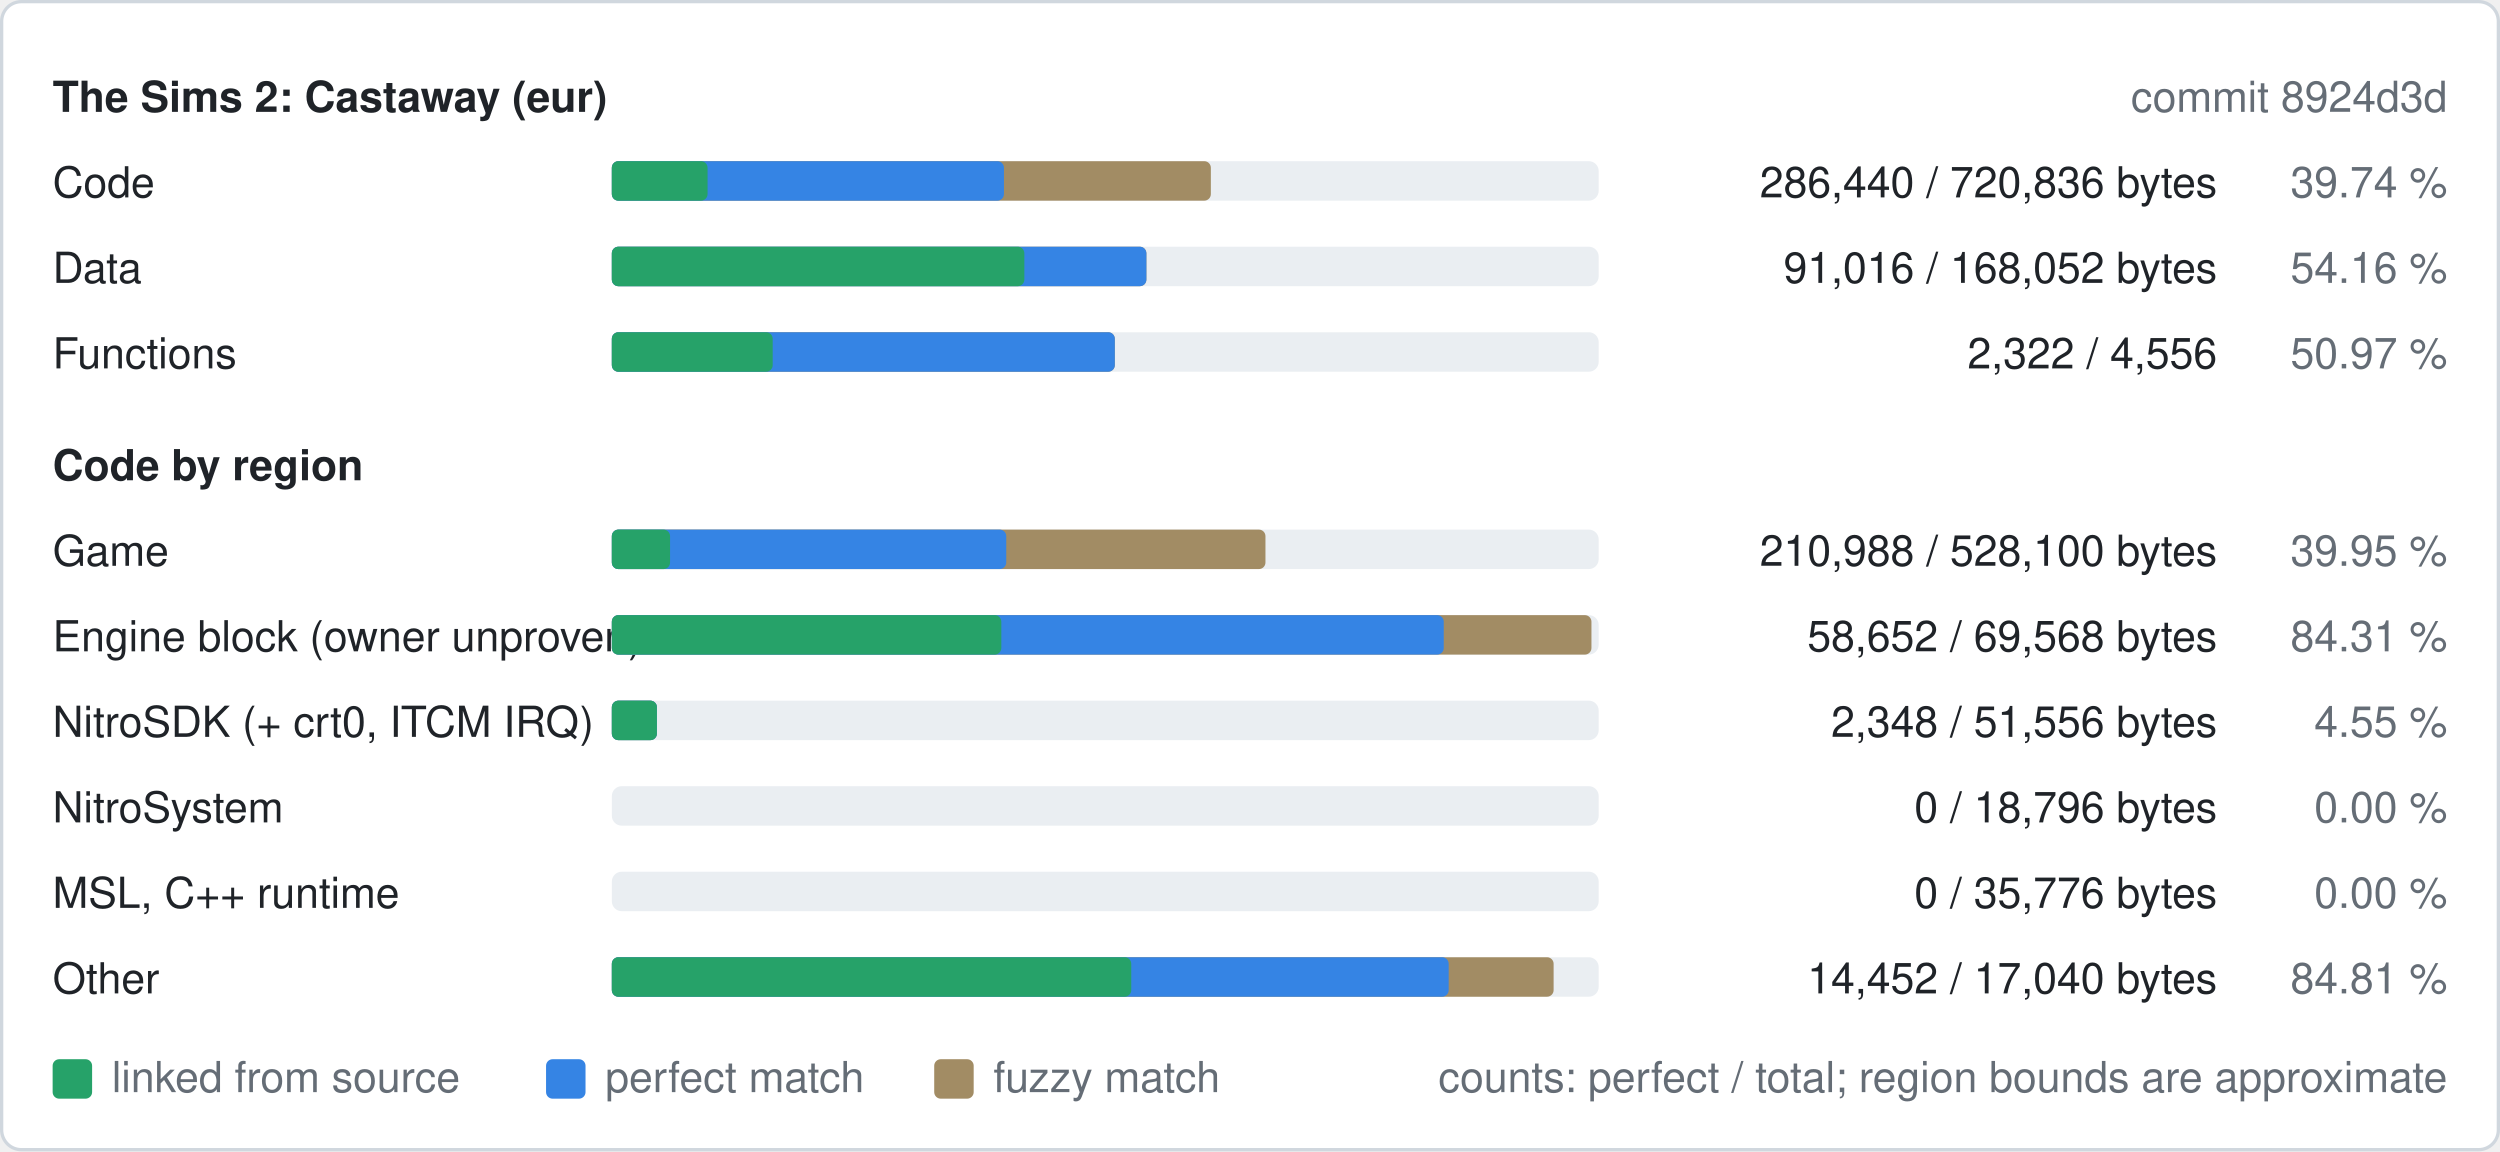
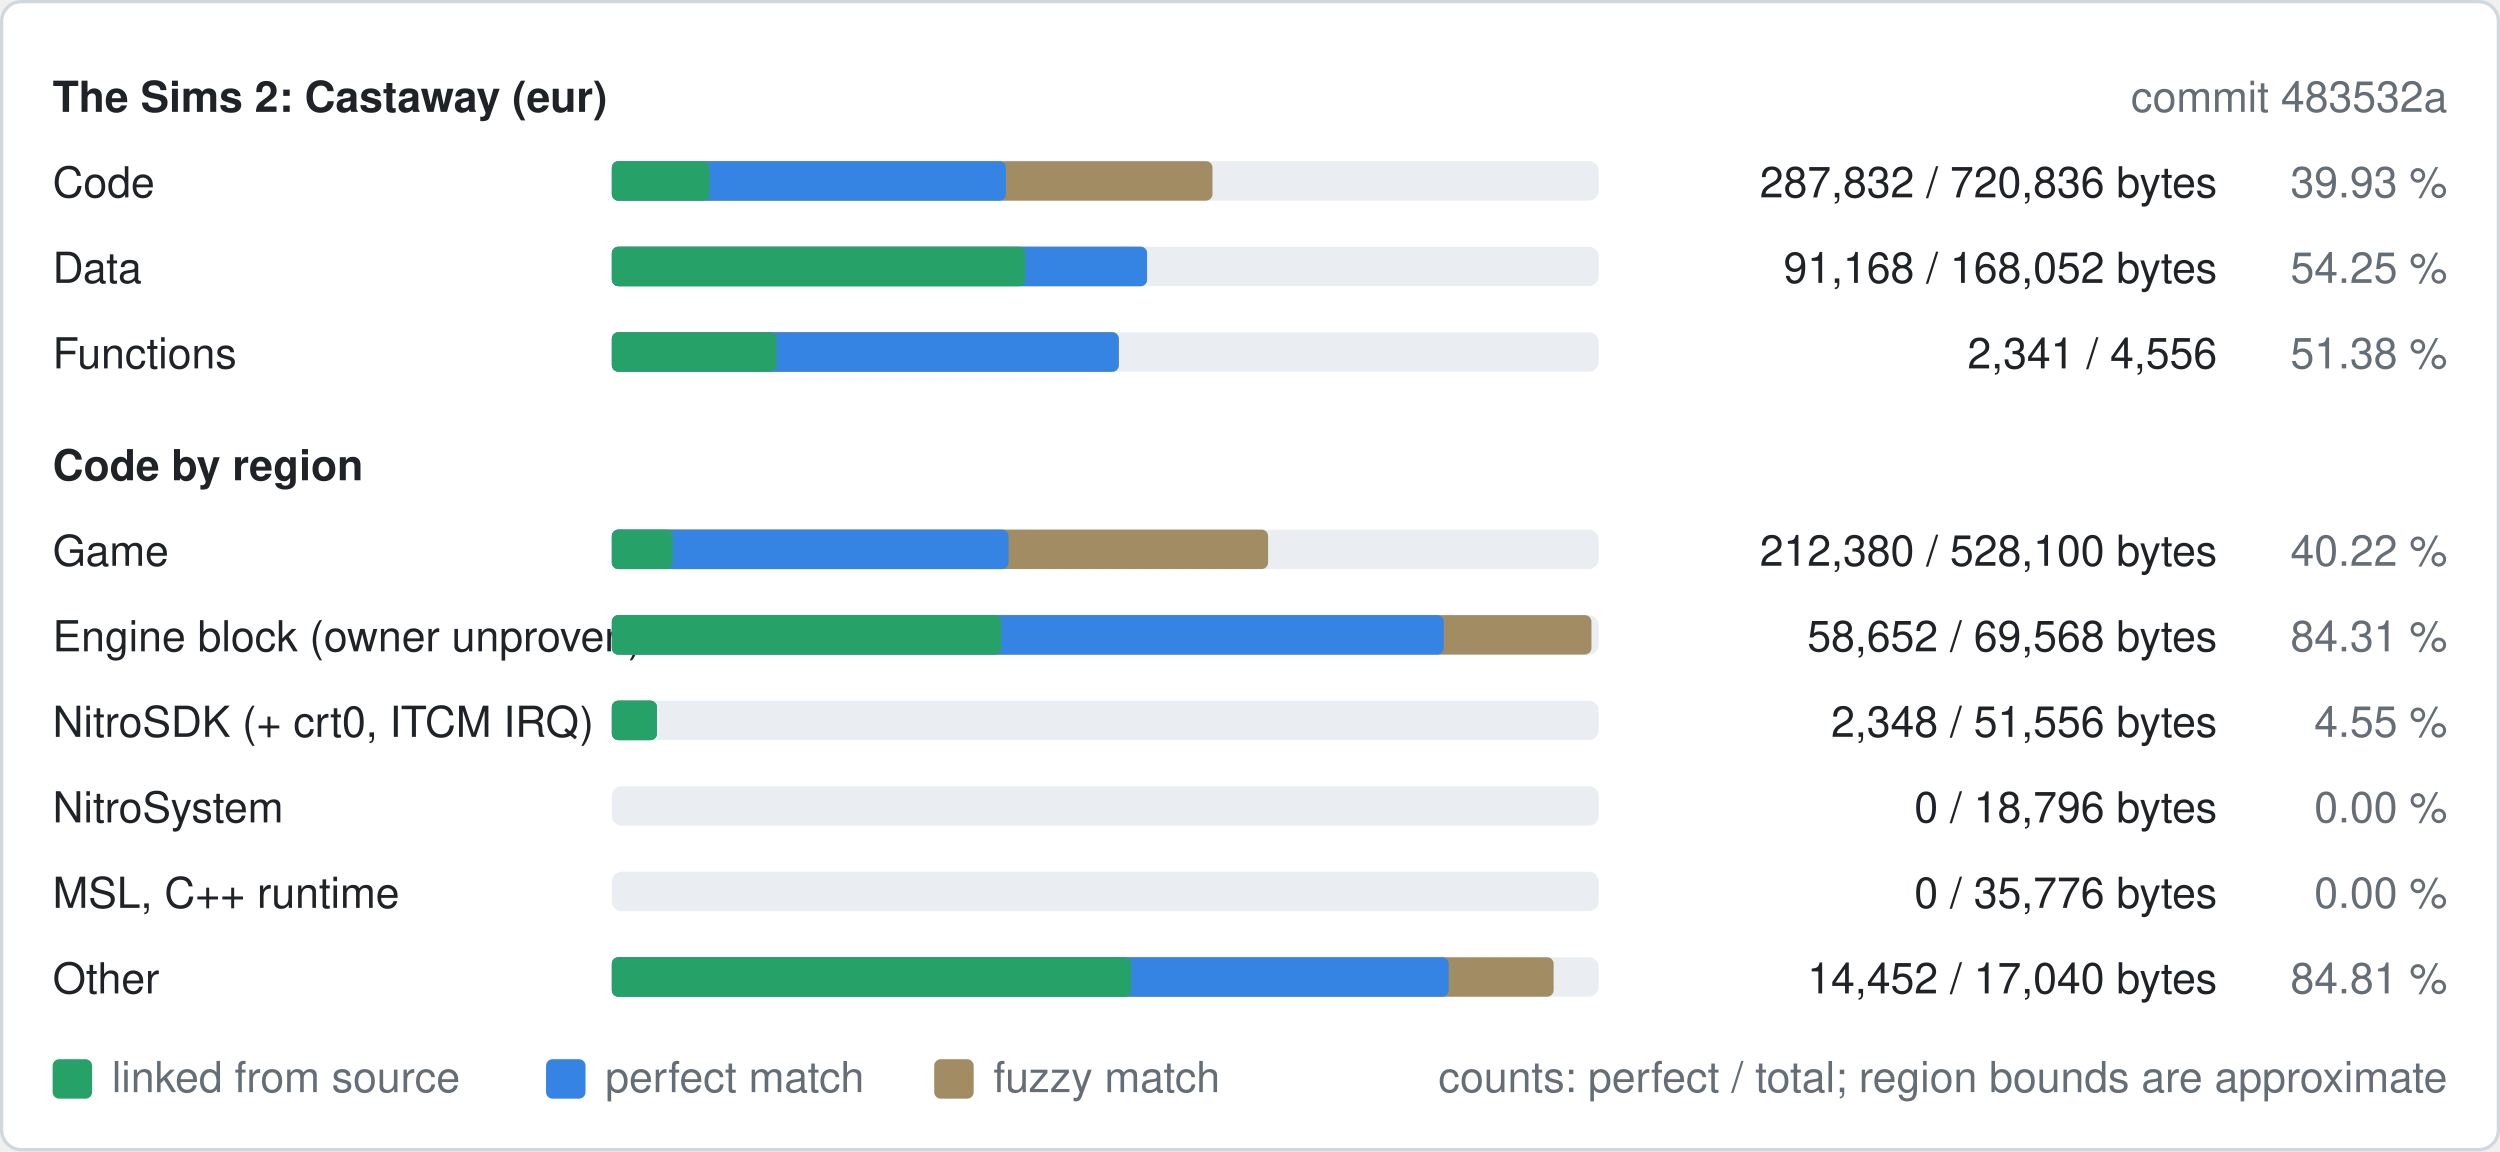
<svg xmlns="http://www.w3.org/2000/svg" width="760" height="350" viewBox="0 0 760 350" role="img" aria-label="Decompilation progress of eur">
  <style>
text{font-family:-apple-system,BlinkMacSystemFont,"Segoe UI",Helvetica,Arial,sans-serif;font-size:13px}
.b{font-weight:600}
.bg{fill:#ffffff;stroke:#d0d7de}.t{fill:#1f2328}.m{fill:#656d76}.track{fill:#eaeef2}.fuzzy{fill:#a28c64}.perfect{fill:#3584e4}.linked{fill:#26a269}
@media (prefers-color-scheme: dark){.bg{fill:#0d1117;stroke:#30363d}.t{fill:#e6edf3}.m{fill:#8d96a0}.track{fill:#21262d}.fuzzy{fill:#a28c64}.perfect{fill:#3584e4}.linked{fill:#2ec27e}}
</style>
  <rect class="bg" x="0.5" y="0.5" width="759" height="349" rx="6" />
  <text class="t b" x="16" y="34">The Sims 2: Castaway (eur)</text>
-   <text class="m" x="744" y="34" text-anchor="end">commit 8924d3d</text>
+   <text class="m" x="744" y="34" text-anchor="end">commit 483532a</text>
  <text class="t" x="16" y="60">Code</text>
  <rect class="track" x="186" y="49" width="300" height="12" rx="3" />
-   <rect class="fuzzy" x="186" y="49" width="182.1" height="12" rx="2" />
-   <rect class="perfect" x="186" y="49" width="119.2" height="12" rx="2" />
-   <rect class="linked" x="186" y="49" width="29.1" height="12" rx="2" />
-   <text class="t" x="674" y="60" text-anchor="end">286,440 / 720,836 bytes</text>
-   <text class="m" x="744" y="60" text-anchor="end">39.74 %</text>
+   <rect class="fuzzy" x="186" y="49" width="182.6" height="12" rx="2" />
+   <rect class="perfect" x="186" y="49" width="119.8" height="12" rx="2" />
+   <rect class="linked" x="186" y="49" width="29.7" height="12" rx="2" />
+   <text class="t" x="674" y="60" text-anchor="end">287,832 / 720,836 bytes</text>
+   <text class="m" x="744" y="60" text-anchor="end">39.93 %</text>
  <text class="t" x="16" y="86">Data</text>
  <rect class="track" x="186" y="75" width="300" height="12" rx="3" />
-   <rect class="fuzzy" x="186" y="75" width="162.5" height="12" rx="2" />
-   <rect class="perfect" x="186" y="75" width="162.5" height="12" rx="2" />
-   <rect class="linked" x="186" y="75" width="125.4" height="12" rx="2" />
-   <text class="t" x="674" y="86" text-anchor="end">91,016 / 168,052 bytes</text>
-   <text class="m" x="744" y="86" text-anchor="end">54.16 %</text>
+   <rect class="fuzzy" x="186" y="75" width="162.7" height="12" rx="2" />
+   <rect class="perfect" x="186" y="75" width="162.7" height="12" rx="2" />
+   <rect class="linked" x="186" y="75" width="125.7" height="12" rx="2" />
+   <text class="t" x="674" y="86" text-anchor="end">91,168 / 168,052 bytes</text>
+   <text class="m" x="744" y="86" text-anchor="end">54.25 %</text>
  <text class="t" x="16" y="112">Functions</text>
  <rect class="track" x="186" y="101" width="300" height="12" rx="3" />
-   <rect class="fuzzy" x="186" y="101" width="152.9" height="12" rx="2" />
-   <rect class="perfect" x="186" y="101" width="152.9" height="12" rx="2" />
-   <rect class="linked" x="186" y="101" width="48.9" height="12" rx="2" />
-   <text class="t" x="674" y="112" text-anchor="end">2,322 / 4,556</text>
-   <text class="m" x="744" y="112" text-anchor="end">50.97 %</text>
+   <rect class="fuzzy" x="186" y="101" width="154.1" height="12" rx="2" />
+   <rect class="perfect" x="186" y="101" width="154.1" height="12" rx="2" />
+   <rect class="linked" x="186" y="101" width="50.1" height="12" rx="2" />
+   <text class="t" x="674" y="112" text-anchor="end">2,341 / 4,556</text>
+   <text class="m" x="744" y="112" text-anchor="end">51.38 %</text>
  <text class="t b" x="16" y="146">Code by region</text>
  <text class="t" x="16" y="172">Game</text>
  <rect class="track" x="186" y="161" width="300" height="12" rx="3" />
-   <rect class="fuzzy" x="186" y="161" width="198.7" height="12" rx="2" />
-   <rect class="perfect" x="186" y="161" width="119.9" height="12" rx="2" />
-   <rect class="linked" x="186" y="161" width="17.7" height="12" rx="2" />
-   <text class="t" x="674" y="172" text-anchor="end">210,988 / 528,100 bytes</text>
-   <text class="m" x="744" y="172" text-anchor="end">39.95 %</text>
+   <rect class="fuzzy" x="186" y="161" width="199.5" height="12" rx="2" />
+   <rect class="perfect" x="186" y="161" width="120.6" height="12" rx="2" />
+   <rect class="linked" x="186" y="161" width="18.5" height="12" rx="2" />
+   <text class="t" x="674" y="172" text-anchor="end">212,380 / 528,100 bytes</text>
+   <text class="m" x="744" y="172" text-anchor="end">40.22 %</text>
  <text class="t" x="16" y="198">Engine block (owner unproven)</text>
  <rect class="track" x="186" y="187" width="300" height="12" rx="3" />
  <rect class="fuzzy" x="186" y="187" width="297.8" height="12" rx="2" />
  <rect class="perfect" x="186" y="187" width="252.9" height="12" rx="2" />
  <rect class="linked" x="186" y="187" width="118.4" height="12" rx="2" />
  <text class="t" x="674" y="198" text-anchor="end">58,652 / 69,568 bytes</text>
  <text class="m" x="744" y="198" text-anchor="end">84.31 %</text>
  <text class="t" x="16" y="224">NitroSDK (+ crt0, ITCM IRQ)</text>
  <rect class="track" x="186" y="213" width="300" height="12" rx="3" />
  <rect class="fuzzy" x="186" y="213" width="13.7" height="12" rx="2" />
  <rect class="perfect" x="186" y="213" width="13.7" height="12" rx="2" />
  <rect class="linked" x="186" y="213" width="13.7" height="12" rx="2" />
  <text class="t" x="674" y="224" text-anchor="end">2,348 / 51,556 bytes</text>
  <text class="m" x="744" y="224" text-anchor="end">4.55 %</text>
  <text class="t" x="16" y="250">NitroSystem</text>
  <rect class="track" x="186" y="239" width="300" height="12" rx="3" />
  <text class="t" x="674" y="250" text-anchor="end">0 / 18,796 bytes</text>
  <text class="m" x="744" y="250" text-anchor="end">0.00 %</text>
  <text class="t" x="16" y="276">MSL, C++ runtime</text>
  <rect class="track" x="186" y="265" width="300" height="12" rx="3" />
  <text class="t" x="674" y="276" text-anchor="end">0 / 35,776 bytes</text>
  <text class="m" x="744" y="276" text-anchor="end">0.00 %</text>
  <text class="t" x="16" y="302">Other</text>
  <rect class="track" x="186" y="291" width="300" height="12" rx="3" />
  <rect class="fuzzy" x="186" y="291" width="286.3" height="12" rx="2" />
  <rect class="perfect" x="186" y="291" width="254.4" height="12" rx="2" />
  <rect class="linked" x="186" y="291" width="157.9" height="12" rx="2" />
  <text class="t" x="674" y="302" text-anchor="end">14,452 / 17,040 bytes</text>
  <text class="m" x="744" y="302" text-anchor="end">84.81 %</text>
  <rect class="linked" x="16" y="322" width="12" height="12" rx="2" />
  <text class="m" x="34" y="332">linked from source</text>
  <rect class="perfect" x="166" y="322" width="12" height="12" rx="2" />
  <text class="m" x="184" y="332">perfect match</text>
  <rect class="fuzzy" x="284" y="322" width="12" height="12" rx="2" />
  <text class="m" x="302" y="332">fuzzy match</text>
  <text class="m" x="744" y="332" text-anchor="end">counts: perfect / total; region bounds are approximate</text>
</svg>
